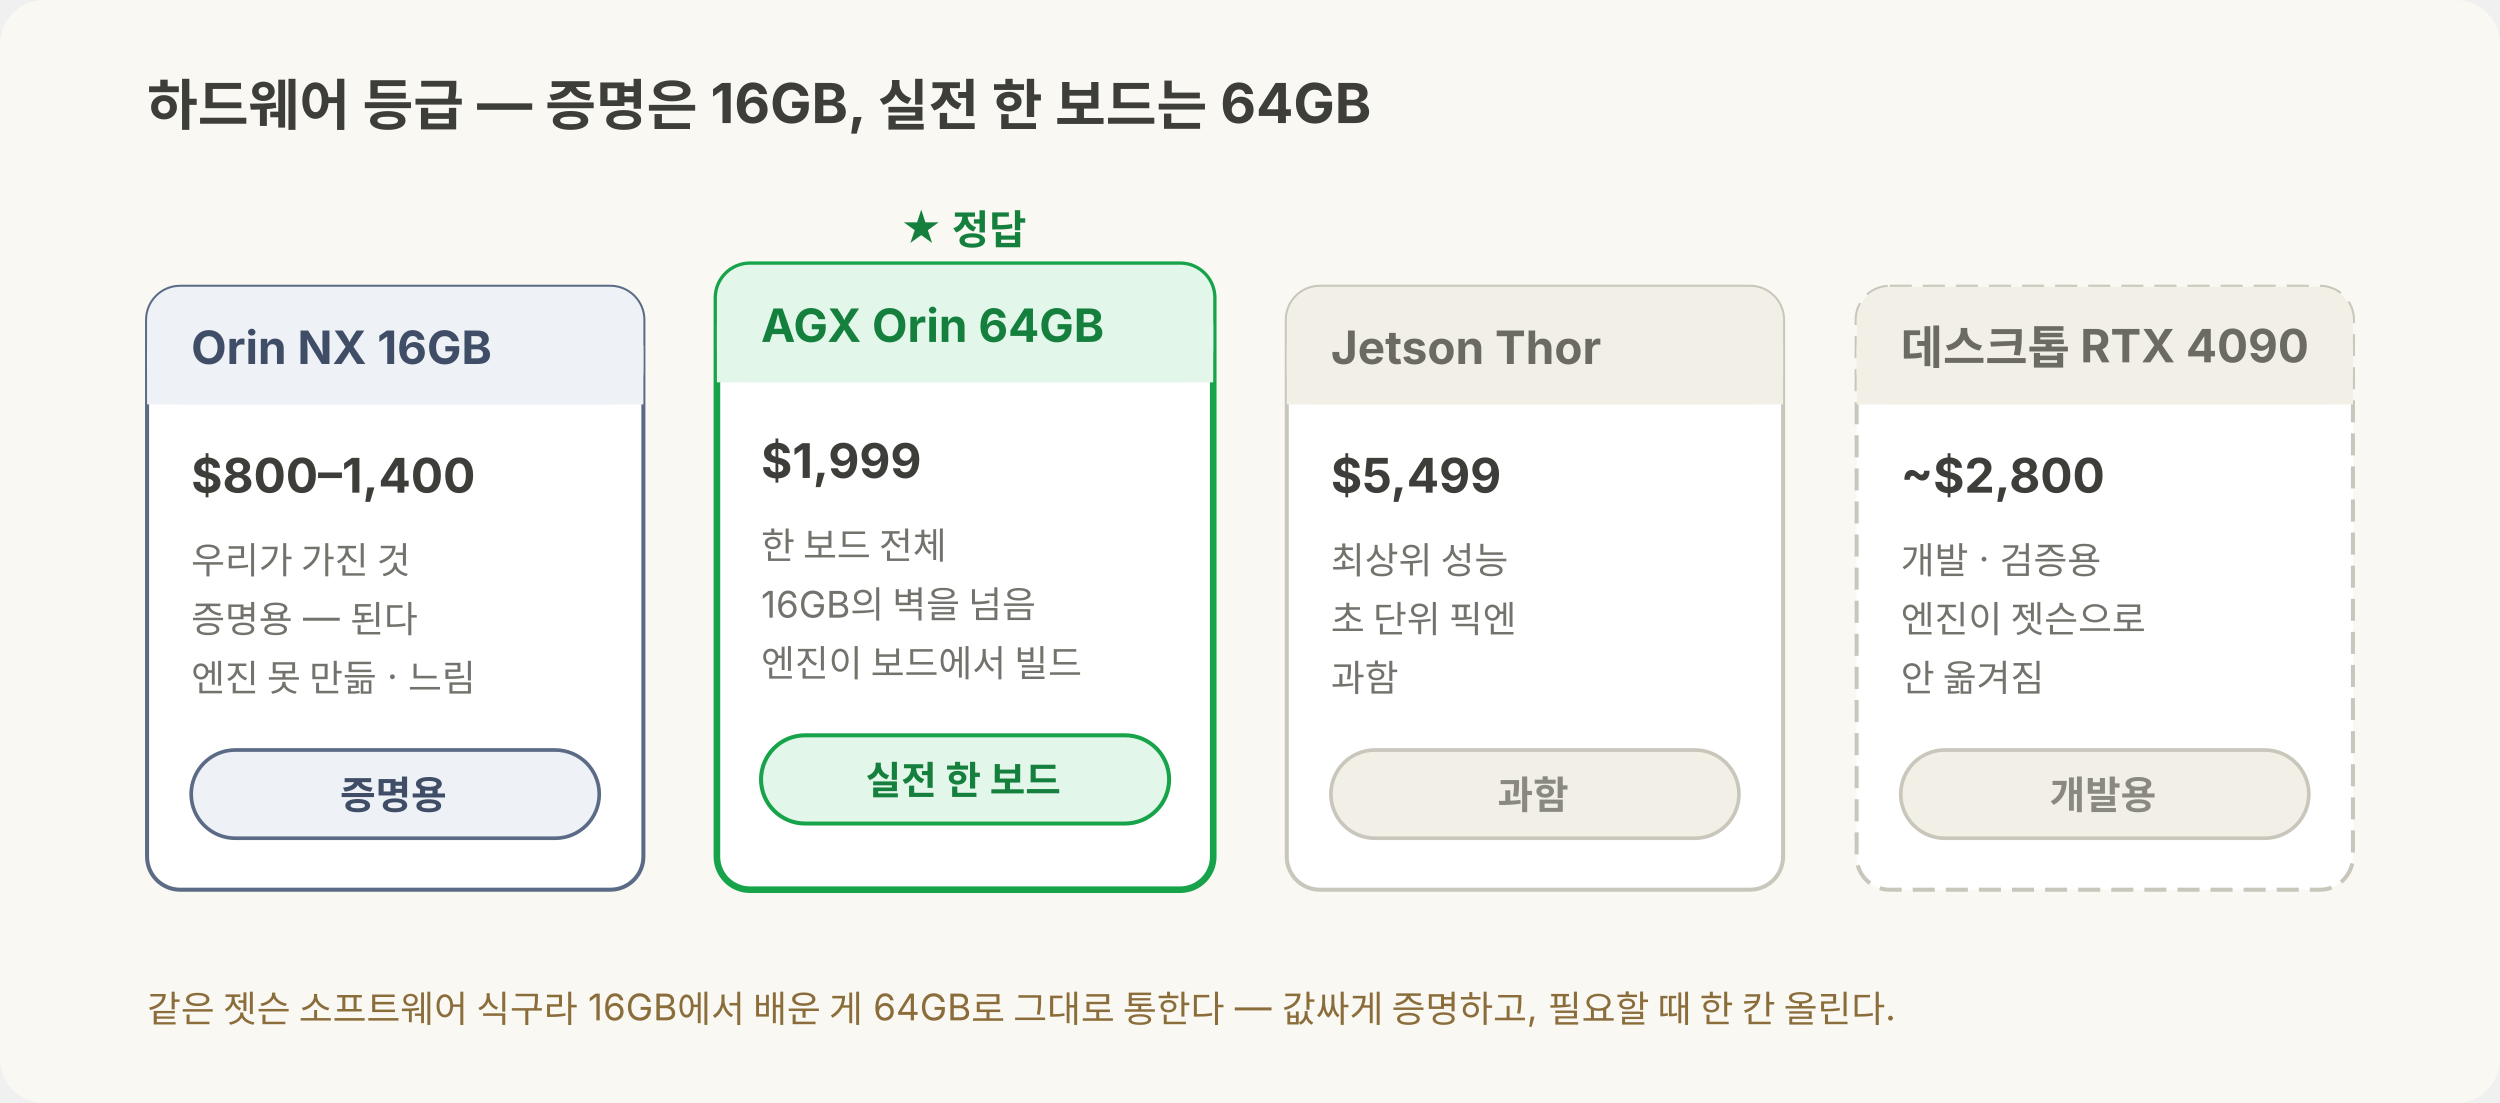
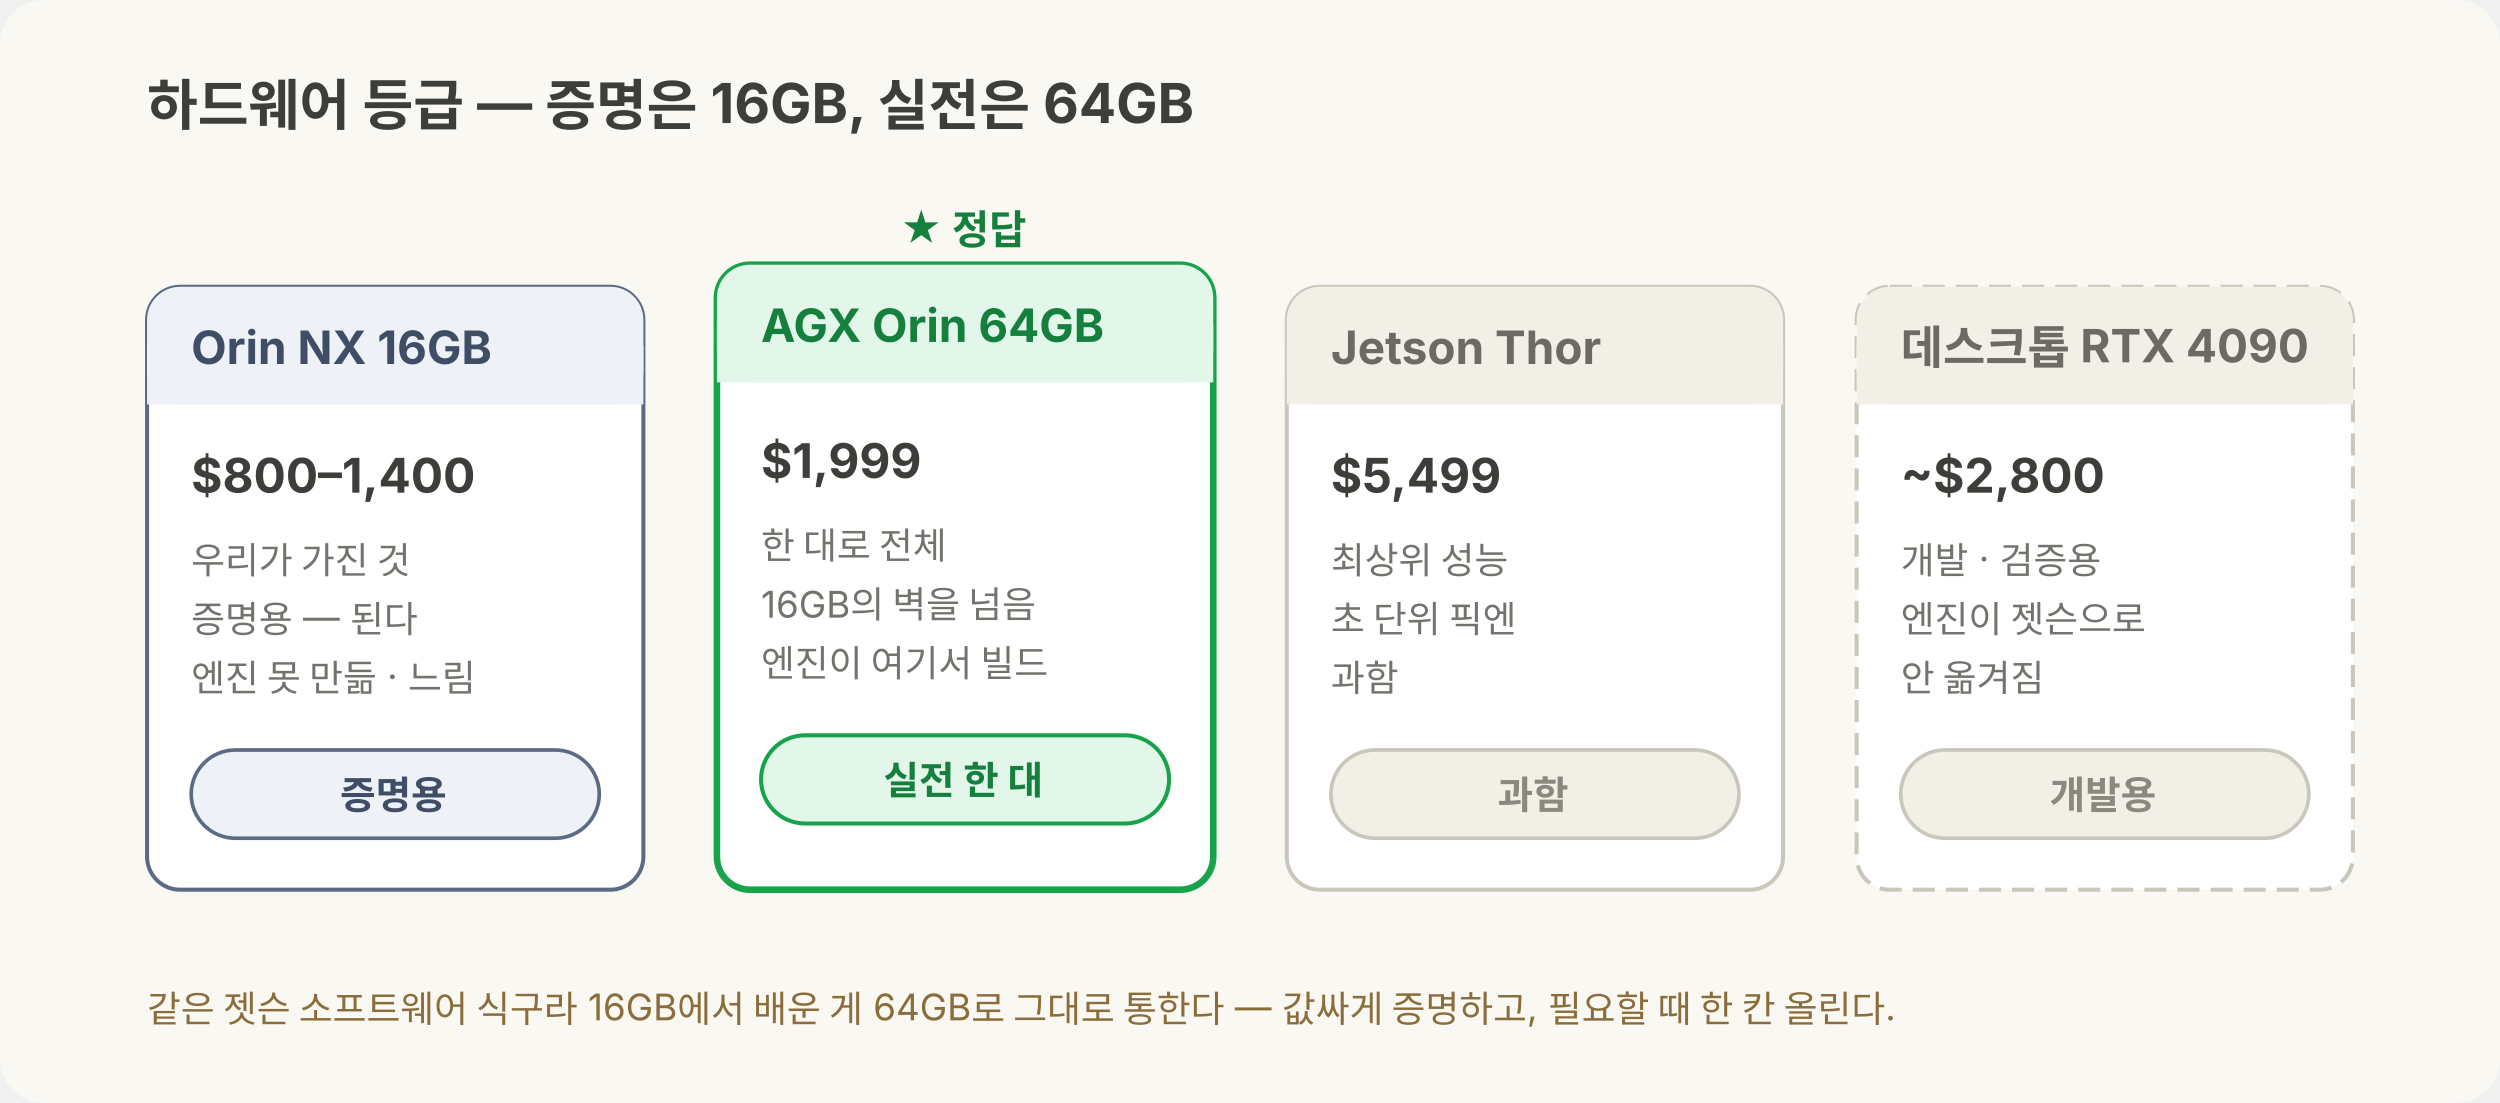
<svg xmlns="http://www.w3.org/2000/svg" width="100%" viewBox="0 0 680 300" role="img">
  <style>
text { font-family: -apple-system, BlinkMacSystemFont, "Apple SD Gothic Neo", "Malgun Gothic", sans-serif; }
.h{font-size:15px;font-weight:700;fill:#3d3d3a;}
.m{font-size:12.5px;font-weight:700;}
.p{font-size:13px;font-weight:700;fill:#3d3d3a;}
.s{font-size:10px;fill:#73726c;}
.pill{font-size:10.5px;font-weight:700;}
.tag{font-size:11px;font-weight:700;fill:#15803d;}
</style>
  <rect x="0" y="0" width="680" height="300" rx="12" fill="#FAF8F2" />
-   <text class="h" x="40" y="34">하드웨어 등급 — 증명은 16GB, 실전 한 보드는 64GB</text>
+   <text class="h" x="40" y="34">하드웨어 등급 — 증명은 16GB, 실전은 64GB</text>
  <rect x="40" y="78" width="135" height="164" rx="9" fill="#fff" stroke="#5b6b86" stroke-width="1.1" />
  <rect x="40" y="78" width="135" height="32" rx="9" fill="#eef1f6" />
  <rect x="40" y="94" width="135" height="16" fill="#eef1f6" />
  <text class="m" x="52" y="99" style="fill:#3f4d66">Orin NX 16GB</text>
  <text class="p" x="52" y="134">$800–1,400</text>
  <text class="s" x="52" y="156">우리가 가진 것</text>
  <text class="s" x="52" y="172">증명용 — 된다</text>
  <text class="s" x="52" y="188">엔진 못 만듦 · 느림</text>
  <rect x="52" y="204" width="111" height="24" rx="12" fill="#eef1f6" stroke="#5b6b86" stroke-width="1" />
  <text class="pill" x="107" y="220" text-anchor="middle" style="fill:#3f4d66">증명용</text>
  <text class="tag" x="262" y="66" text-anchor="middle">★ 정답</text>
  <rect x="195" y="72" width="135" height="170" rx="9" fill="#fff" stroke="#16a34a" stroke-width="1.8" />
  <rect x="195" y="72" width="135" height="32" rx="9" fill="#e3f6ea" />
  <rect x="195" y="88" width="135" height="16" fill="#e3f6ea" />
  <text class="m" x="207" y="93" style="fill:#15803d">AGX Orin 64GB</text>
  <text class="p" x="207" y="130">$1,999</text>
-   <text class="s" x="207" y="152">한 보드 전체</text>
+   <text class="s" x="207" y="152">한 대로 전체</text>
  <text class="s" x="207" y="168">16GB의 벽을 넘음</text>
-   <text class="s" x="207" y="184">엔진이 보드에서 빌드</text>
+   <text class="s" x="207" y="184">엔진이 여기서 빌드</text>
  <rect x="207" y="200" width="111" height="24" rx="12" fill="#e3f6ea" stroke="#16a34a" stroke-width="1.1" />
-   <text class="pill" x="262" y="216" text-anchor="middle" style="fill:#15803d">실전 한 보드</text>
+   <text class="pill" x="262" y="216" text-anchor="middle" style="fill:#15803d">실전 한 대</text>
  <rect x="350" y="78" width="135" height="164" rx="9" fill="#fff" stroke="#c9c6bc" stroke-width="1.1" />
  <rect x="350" y="78" width="135" height="32" rx="9" fill="#f2efe6" />
  <rect x="350" y="94" width="135" height="16" fill="#f2efe6" />
  <text class="m" x="362" y="99" style="fill:#6b6a63">Jetson Thor</text>
  <text class="p" x="362" y="134">$5,499</text>
  <text class="s" x="362" y="156">최상위 성능</text>
  <text class="s" x="362" y="172">초 단위 픽엔</text>
  <text class="s" x="362" y="188">과함</text>
  <rect x="362" y="204" width="111" height="24" rx="12" fill="#f2efe6" stroke="#c9c6bc" stroke-width="1" />
  <text class="pill" x="417" y="220" text-anchor="middle" style="fill:#8a8980">과함</text>
  <rect x="505" y="78" width="135" height="164" rx="9" fill="#fff" stroke="#c9c6bc" stroke-width="1.1" stroke-dasharray="6 3" />
  <rect x="505" y="78" width="135" height="32" rx="9" fill="#f2efe6" />
  <rect x="505" y="94" width="135" height="16" fill="#f2efe6" />
  <text class="m" x="517" y="99" style="fill:#6b6a63">데스크톱 RTX 4090</text>
  <text class="p" x="517" y="134">~$2,800</text>
  <text class="s" x="517" y="156">개발 · 검증용</text>
  <text class="s" x="517" y="172">엔진이 젯슨으로</text>
  <text class="s" x="517" y="188">안 옮겨짐</text>
  <rect x="517" y="204" width="111" height="24" rx="12" fill="#f2efe6" stroke="#c9c6bc" stroke-width="1" />
  <text class="pill" x="572" y="220" text-anchor="middle" style="fill:#8a8980">개발용</text>
  <text class="s" x="40" y="278" style="fill:#8a6d3b">같은 젯슨 소프트웨어 식구라 16GB에서 배운 게 64GB로 그대로 통한다 — 값싸게 증명하고, 필요할 때 한 칸 올린다.</text>
</svg>
